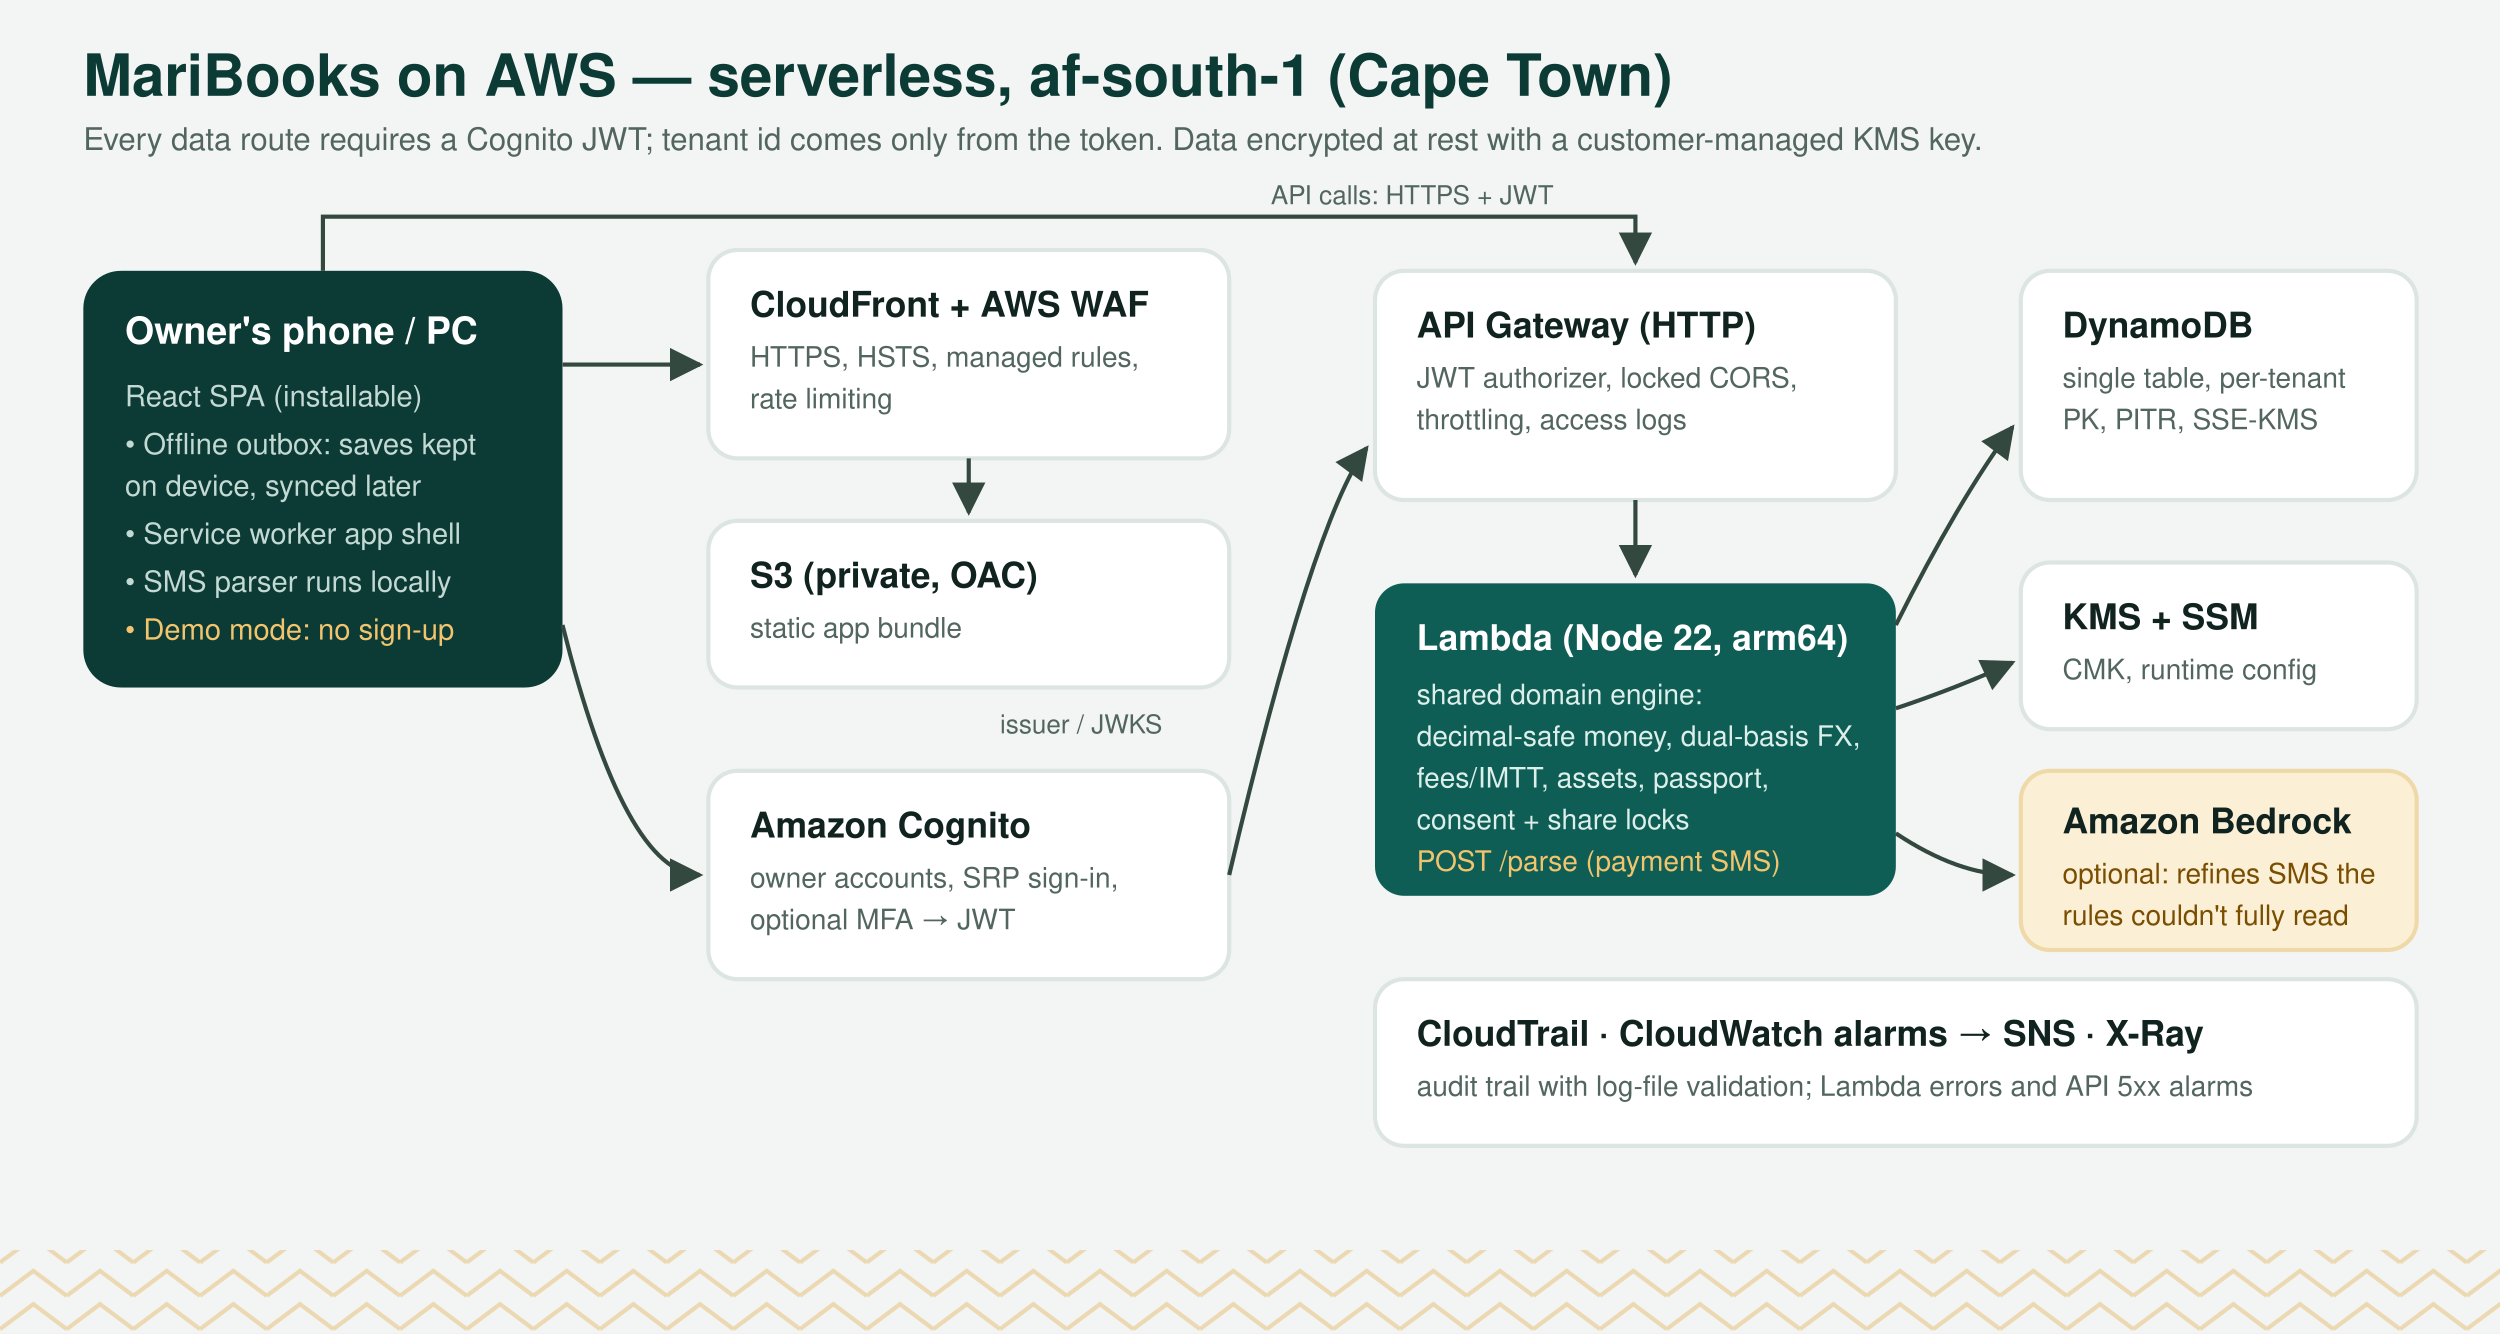
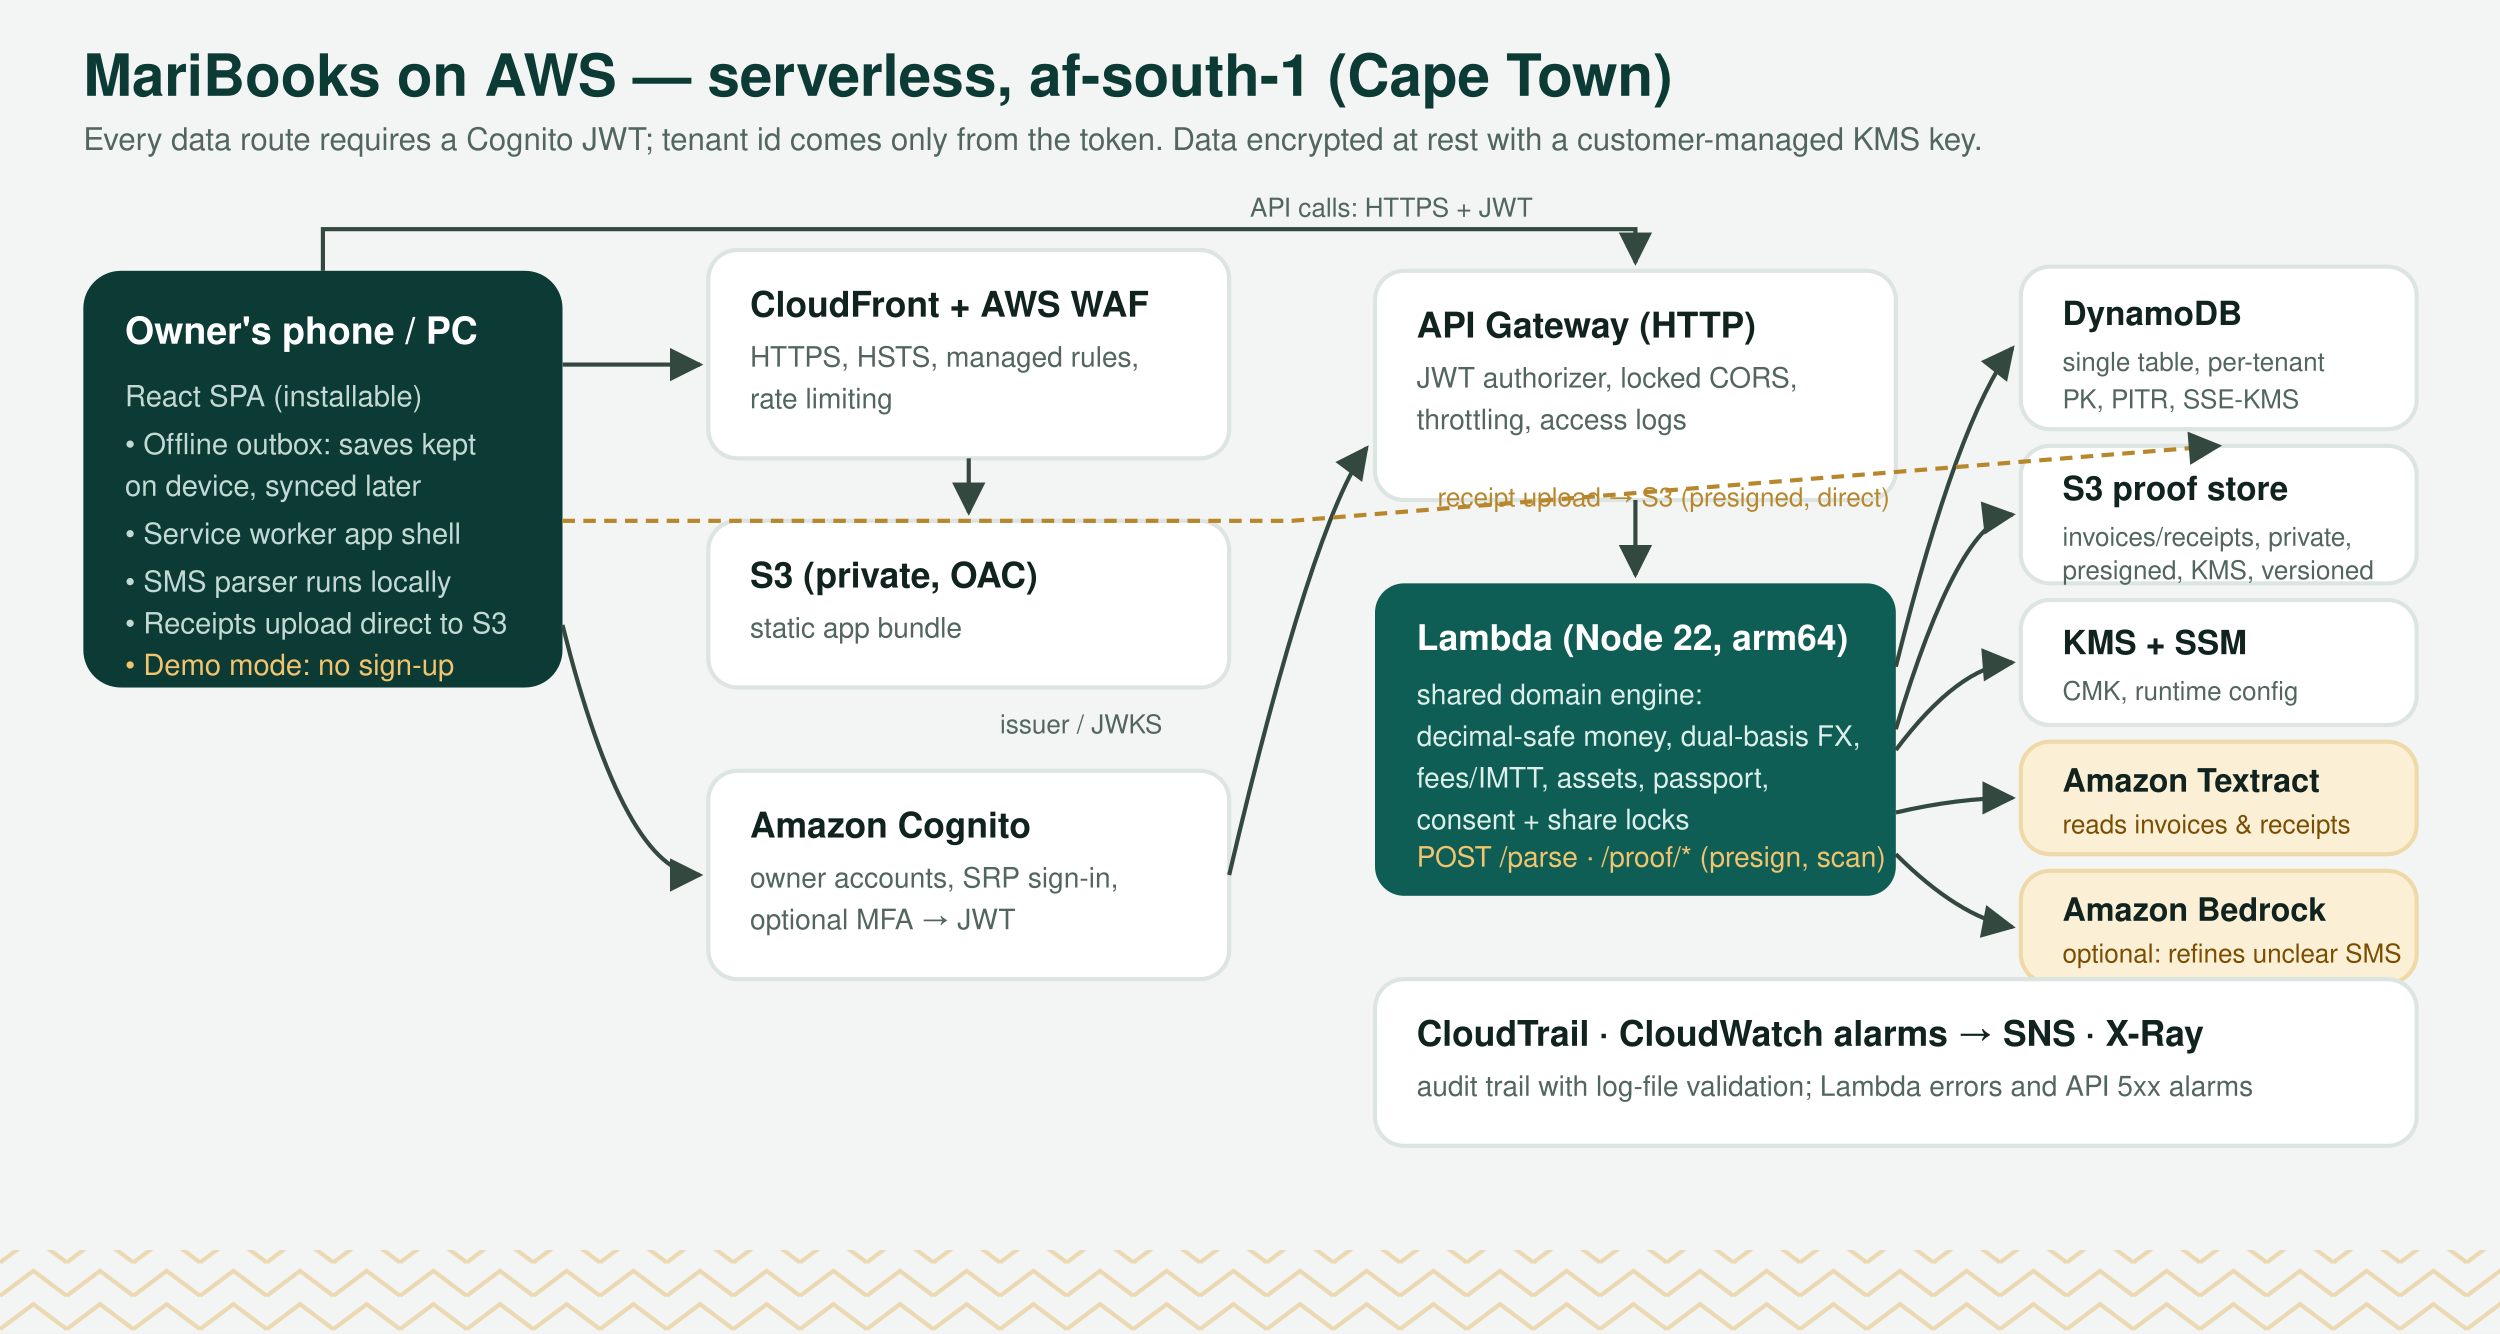
<svg xmlns="http://www.w3.org/2000/svg" width="1200" height="640" viewBox="0 0 1200 640" font-family="Helvetica, Arial, sans-serif">
  <rect width="1200" height="640" fill="#F2F5F3" />
  <defs>
    <marker id="a" viewBox="0 0 10 10" refX="9" refY="5" markerWidth="8" markerHeight="8" orient="auto">
      <path d="M0 0L10 5L0 10z" fill="#33483F" />
    </marker>
    <pattern id="chev" width="32" height="16" patternUnits="userSpaceOnUse">
      <path d="M0 14 L16 2 L32 14" fill="none" stroke="#E0A43A" stroke-opacity="0.35" stroke-width="2" />
    </pattern>
  </defs>
  <rect x="0" y="600" width="1200" height="40" fill="url(#chev)" />
  <text x="40" y="46" font-size="28" font-weight="700" fill="#0C3A35">MariBooks on AWS — serverless, af-south-1 (Cape Town)</text>
  <text x="40" y="72" font-size="15" fill="#52665F">Every data route requires a Cognito JWT; tenant id comes only from the token. Data encrypted at rest with a customer-managed KMS key.</text>
  <rect x="40" y="130" width="230" height="200" rx="18" fill="#0C3A35" />
  <text x="60" y="165" font-size="18" font-weight="700" fill="#fff">Owner's phone / PC</text>
  <text x="60" y="195" font-size="14" fill="#C3D9D3">React SPA (installable)</text>
  <text x="60" y="218" font-size="14" fill="#C3D9D3">• Offline outbox: saves kept</text>
  <text x="60" y="238" font-size="14" fill="#C3D9D3">  on device, synced later</text>
  <text x="60" y="261" font-size="14" fill="#C3D9D3">• Service worker app shell</text>
  <text x="60" y="284" font-size="14" fill="#C3D9D3">• SMS parser runs locally</text>
-   <text x="60" y="307" font-size="14" fill="#F2C46D">• Demo mode: no sign-up</text>
+   <text x="60" y="304" font-size="14" fill="#C3D9D3">• Receipts upload direct to S3</text>
+   <text x="60" y="324" font-size="14" fill="#F2C46D">• Demo mode: no sign-up</text>
  <rect x="340" y="120" width="250" height="100" rx="14" fill="#fff" stroke="#DCE5E1" stroke-width="2" />
  <text x="360" y="152" font-size="17" font-weight="700" fill="#10231F">CloudFront + AWS WAF</text>
  <text x="360" y="176" font-size="13.5" fill="#52665F">HTTPS, HSTS, managed rules,</text>
  <text x="360" y="196" font-size="13.5" fill="#52665F">rate limiting</text>
  <rect x="340" y="250" width="250" height="80" rx="14" fill="#fff" stroke="#DCE5E1" stroke-width="2" />
  <text x="360" y="282" font-size="17" font-weight="700" fill="#10231F">S3 (private, OAC)</text>
  <text x="360" y="306" font-size="13.5" fill="#52665F">static app bundle</text>
  <rect x="340" y="370" width="250" height="100" rx="14" fill="#fff" stroke="#DCE5E1" stroke-width="2" />
  <text x="360" y="402" font-size="17" font-weight="700" fill="#10231F">Amazon Cognito</text>
  <text x="360" y="426" font-size="13.5" fill="#52665F">owner accounts, SRP sign-in,</text>
  <text x="360" y="446" font-size="13.5" fill="#52665F">optional MFA → JWT</text>
  <rect x="660" y="130" width="250" height="110" rx="14" fill="#fff" stroke="#DCE5E1" stroke-width="2" />
  <text x="680" y="162" font-size="17" font-weight="700" fill="#10231F">API Gateway (HTTP)</text>
  <text x="680" y="186" font-size="13.5" fill="#52665F">JWT authorizer, locked CORS,</text>
  <text x="680" y="206" font-size="13.5" fill="#52665F">throttling, access logs</text>
  <rect x="660" y="280" width="250" height="150" rx="14" fill="#0F5E55" />
  <text x="680" y="312" font-size="17" font-weight="700" fill="#fff">Lambda (Node 22, arm64)</text>
  <text x="680" y="338" font-size="13.5" fill="#DCEFEA">shared domain engine:</text>
  <text x="680" y="358" font-size="13.5" fill="#DCEFEA">decimal-safe money, dual-basis FX,</text>
  <text x="680" y="378" font-size="13.5" fill="#DCEFEA">fees/IMTT, assets, passport,</text>
  <text x="680" y="398" font-size="13.5" fill="#DCEFEA">consent + share locks</text>
-   <text x="680" y="418" font-size="13.5" fill="#F2C46D">POST /parse (payment SMS)</text>
-   <rect x="970" y="130" width="190" height="110" rx="14" fill="#fff" stroke="#DCE5E1" stroke-width="2" />
-   <text x="990" y="162" font-size="17" font-weight="700" fill="#10231F">DynamoDB</text>
-   <text x="990" y="186" font-size="13.5" fill="#52665F">single table, per-tenant</text>
-   <text x="990" y="206" font-size="13.5" fill="#52665F">PK, PITR, SSE-KMS</text>
-   <rect x="970" y="270" width="190" height="80" rx="14" fill="#fff" stroke="#DCE5E1" stroke-width="2" />
-   <text x="990" y="302" font-size="17" font-weight="700" fill="#10231F">KMS + SSM</text>
-   <text x="990" y="326" font-size="13.5" fill="#52665F">CMK, runtime config</text>
-   <rect x="970" y="370" width="190" height="86" rx="14" fill="#FBEFD6" stroke="#F0D9A8" stroke-width="2" />
-   <text x="990" y="400" font-size="17" font-weight="700" fill="#10231F">Amazon Bedrock</text>
-   <text x="990" y="424" font-size="13.5" fill="#7A4E00">optional: refines SMS the</text>
-   <text x="990" y="444" font-size="13.5" fill="#7A4E00">rules couldn't fully read</text>
+   <text x="680" y="416" font-size="13.5" fill="#F2C46D">POST /parse · /proof/* (presign, scan)</text>
+   <rect x="970" y="128" width="190" height="78" rx="14" fill="#fff" stroke="#DCE5E1" stroke-width="2" />
+   <text x="990" y="156" font-size="16" font-weight="700" fill="#10231F">DynamoDB</text>
+   <text x="990" y="178" font-size="12.5" fill="#52665F">single table, per-tenant</text>
+   <text x="990" y="196" font-size="12.5" fill="#52665F">PK, PITR, SSE-KMS</text>
+   <rect x="970" y="214" width="190" height="66" rx="14" fill="#fff" stroke="#DCE5E1" stroke-width="2" />
+   <text x="990" y="240" font-size="16" font-weight="700" fill="#10231F">S3 proof store</text>
+   <text x="990" y="262" font-size="12.5" fill="#52665F">invoices/receipts, private,</text>
+   <text x="990" y="278" font-size="12.5" fill="#52665F">presigned, KMS, versioned</text>
+   <rect x="970" y="288" width="190" height="60" rx="14" fill="#fff" stroke="#DCE5E1" stroke-width="2" />
+   <text x="990" y="314" font-size="16" font-weight="700" fill="#10231F">KMS + SSM</text>
+   <text x="990" y="336" font-size="12.5" fill="#52665F">CMK, runtime config</text>
+   <rect x="970" y="356" width="190" height="54" rx="14" fill="#FBEFD6" stroke="#F0D9A8" stroke-width="2" />
+   <text x="990" y="380" font-size="15.5" font-weight="700" fill="#10231F">Amazon Textract</text>
+   <text x="990" y="400" font-size="12.5" fill="#7A4E00">reads invoices &amp; receipts</text>
+   <rect x="970" y="418" width="190" height="54" rx="14" fill="#FBEFD6" stroke="#F0D9A8" stroke-width="2" />
+   <text x="990" y="442" font-size="15.5" font-weight="700" fill="#10231F">Amazon Bedrock</text>
+   <text x="990" y="462" font-size="12.5" fill="#7A4E00">optional: refines unclear SMS</text>
  <rect x="660" y="470" width="500" height="80" rx="14" fill="#fff" stroke="#DCE5E1" stroke-width="2" />
  <text x="680" y="502" font-size="17" font-weight="700" fill="#10231F">CloudTrail · CloudWatch alarms → SNS · X-Ray</text>
  <text x="680" y="526" font-size="13.5" fill="#52665F">audit trail with log-file validation; Lambda errors and API 5xx alarms</text>
  <g stroke="#33483F" stroke-width="2" fill="none" marker-end="url(#a)">
    <path d="M270 175 H336" />
    <path d="M465 220 V246" />
    <path d="M270 300 Q300 420 336 420" />
-     <path d="M155 130 V104 H785 V126" />
+     <path d="M155 130 V110 H785 V126" />
    <path d="M785 240 V276" />
-     <path d="M910 300 Q940 240 966 205" />
-     <path d="M910 340 Q940 330 966 318" />
-     <path d="M910 400 Q940 420 966 420" />
+     <path d="M910 320 Q940 200 966 167" />
+     <path d="M910 350 Q940 250 966 247" />
+     <path d="M910 360 Q940 320 966 318" />
+     <path d="M910 390 Q940 383 966 383" />
+     <path d="M910 410 Q940 440 966 445" />
    <path d="M590 420 Q630 250 656 215" />
  </g>
-   <text x="610" y="98" font-size="12.5" fill="#52665F">API calls: HTTPS + JWT</text>
+   <g stroke="#B8862B" stroke-width="2" fill="none" marker-end="url(#a)" stroke-dasharray="6 4">
+     <path d="M270 250 Q620 250 620 250 T1065 214" />
+   </g>
+   <text x="600" y="104" font-size="12.5" fill="#52665F">API calls: HTTPS + JWT</text>
+   <text x="690" y="243" font-size="12.5" fill="#B8862B">receipt upload → S3 (presigned, direct)</text>
  <text x="480" y="352" font-size="12.5" fill="#52665F">issuer / JWKS</text>
</svg>
